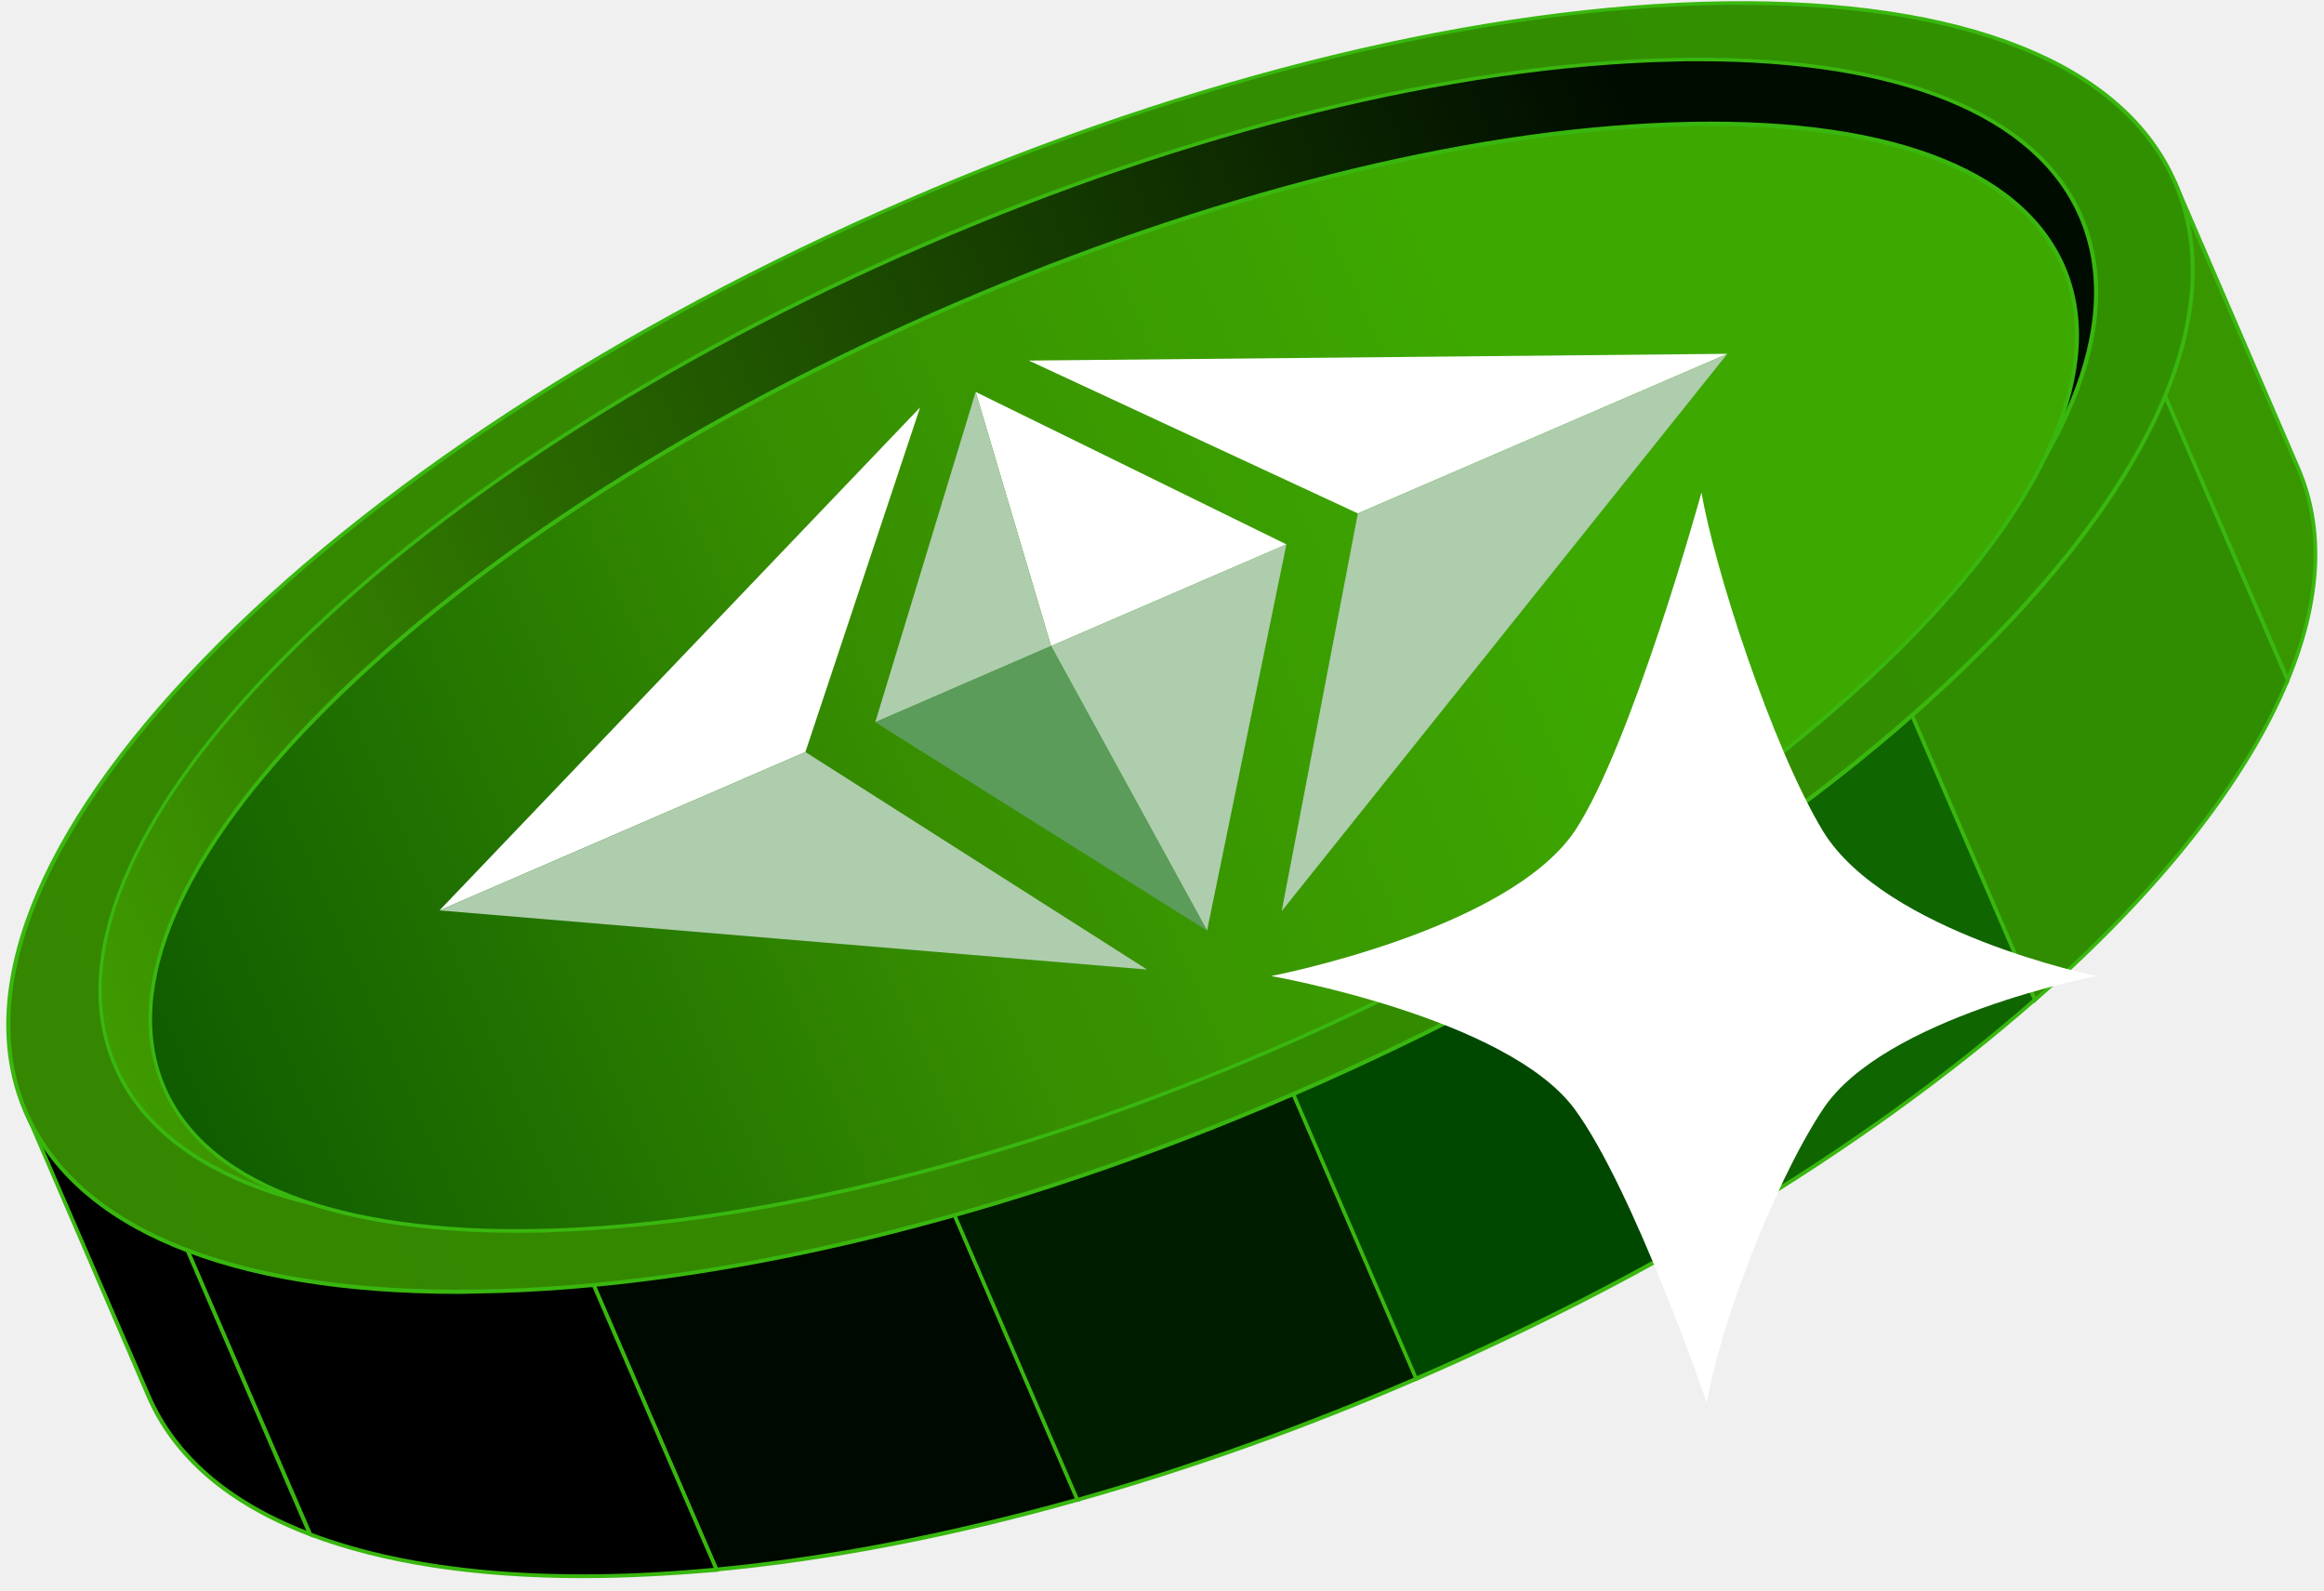
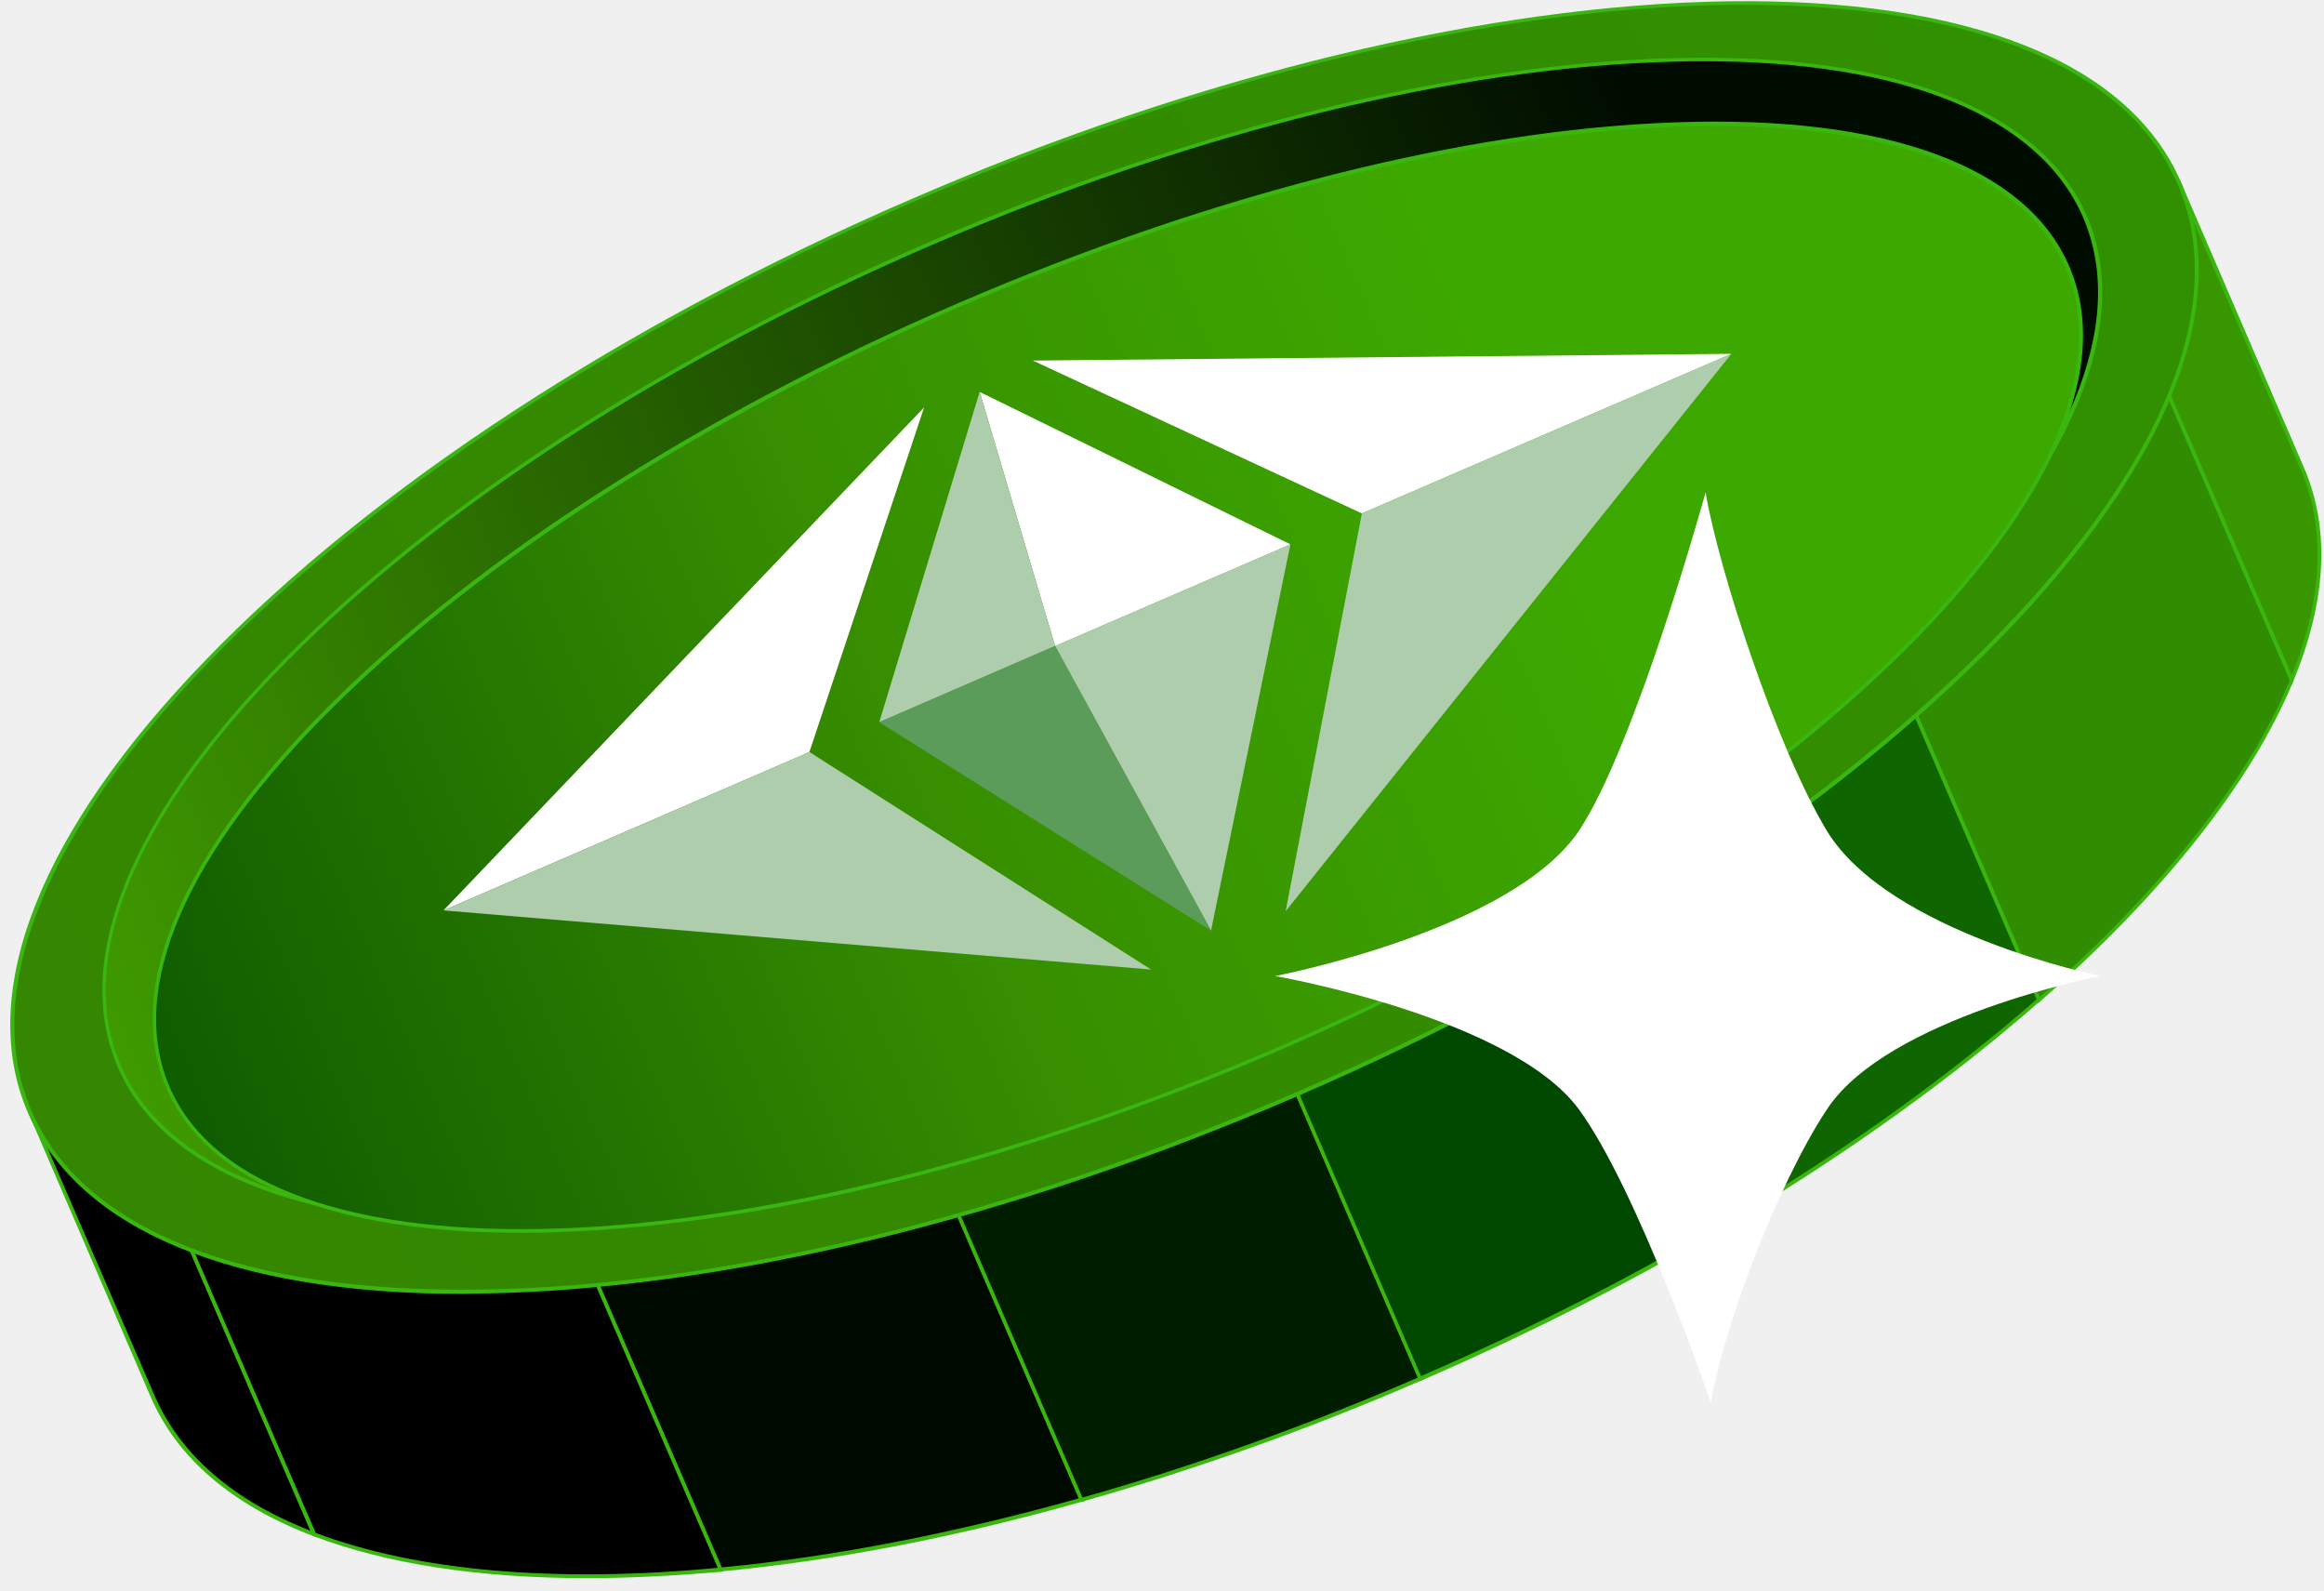
<svg xmlns="http://www.w3.org/2000/svg" width="114" height="78" viewBox="0 0 114 78" fill="none">
-   <g clip-path="url(#clip0_4140_73615)">
-     <path d="M20.195 42.368L35.147 76.983C40.617 76.457 46.594 75.309 52.843 73.556L34.816 31.835C29.267 35.164 24.322 38.747 20.195 42.368Z" fill="#000900" />
-     <path d="M35.088 77.08L35.069 77.022L20.097 42.348L20.156 42.309C24.361 38.63 29.287 35.067 34.796 31.757L34.894 31.699L52.999 73.615L52.902 73.634C46.711 75.386 40.754 76.535 35.185 77.061L35.088 77.08ZM20.312 42.387L35.205 76.866C40.715 76.34 46.594 75.192 52.727 73.478L34.796 31.952C29.345 35.242 24.478 38.747 20.312 42.387Z" fill="#39B70F" />
-     <path d="M34.835 31.836L52.863 73.557C58.256 72.038 63.843 70.052 69.489 67.619L50.546 23.795C44.9 26.229 39.624 28.954 34.835 31.836Z" fill="#001D00" />
-     <path d="M52.804 73.654L52.766 73.576L34.718 31.796L34.796 31.758C39.702 28.818 44.998 26.112 50.527 23.717L50.605 23.678L69.606 67.657L69.528 67.696C63.999 70.091 58.411 72.077 52.902 73.634L52.804 73.654ZM34.952 31.874L52.902 73.44C58.353 71.901 63.882 69.916 69.353 67.56L50.507 23.912C45.037 26.287 39.8 28.954 34.952 31.874Z" fill="#39B70F" />
-     <path d="M1.271 54.516L7.287 68.475C8.611 71.532 11.356 73.79 15.211 75.25L5.477 52.706L1.271 54.516Z" fill="black" />
-     <path d="M15.386 75.406L15.172 75.328C11.181 73.809 8.494 71.512 7.19 68.495L1.155 54.477L5.535 52.589L15.386 75.406ZM1.388 54.575L7.384 68.436C8.65 71.337 11.22 73.576 15.055 75.075L5.438 52.822L1.388 54.575Z" fill="#39B70F" />
-     <path d="M13.342 49.318L5.496 52.705L15.23 75.25C20.253 77.158 27.165 77.742 35.166 76.982L20.214 42.367C17.567 44.684 15.269 47.001 13.342 49.318Z" fill="black" />
-     <path d="M28.586 77.391C23.31 77.391 18.754 76.691 15.172 75.328L15.133 75.308L15.114 75.269L5.36 52.647L13.284 49.221C15.211 46.923 17.528 44.587 20.137 42.29L20.234 42.212L35.283 77.061L35.166 77.08C32.869 77.275 30.669 77.391 28.586 77.391ZM15.289 75.172C20.234 77.041 27.048 77.644 35.01 76.885L20.156 42.504C17.567 44.782 15.289 47.079 13.4 49.357L13.381 49.376H13.361L5.593 52.725L15.289 75.172Z" fill="#39B70F" />
-     <path d="M84.869 14.431L99.821 49.046C105.856 43.75 110.178 38.338 112.222 33.354L102.488 10.809L94.642 14.197C91.625 14.022 88.354 14.1 84.869 14.431Z" fill="#308C00" />
-     <path d="M99.782 49.201L84.733 14.353L84.85 14.333C88.335 14.002 91.605 13.924 94.603 14.1L102.527 10.673L112.32 33.354L112.3 33.393C110.256 38.338 105.973 43.77 99.86 49.123L99.782 49.201ZM85.005 14.508L99.86 48.89C105.876 43.594 110.12 38.221 112.125 33.354L102.449 10.926L94.662 14.294H94.642C91.664 14.119 88.432 14.197 85.005 14.508Z" fill="#39B70F" />
-     <path d="M112.729 22.939L106.713 8.98L102.508 10.79L112.242 33.335C113.799 29.538 114.052 25.995 112.729 22.939Z" fill="#389600" />
-     <path d="M112.222 33.587L102.371 10.751L106.752 8.863L112.806 22.899C114.111 25.898 113.936 29.441 112.3 33.393L112.222 33.587ZM102.605 10.848L112.222 33.101C113.76 29.285 113.897 25.878 112.631 22.958L106.635 9.096L102.605 10.848Z" fill="#39B70F" />
-     <path d="M69.469 67.618C75.115 65.185 80.391 62.459 85.181 59.578L67.172 17.857C61.779 19.375 56.192 21.361 50.546 23.795L69.469 67.618Z" fill="#004800" />
-     <path d="M69.431 67.735L50.429 23.756L50.507 23.717C56.036 21.322 61.624 19.336 67.133 17.779L67.211 17.759L67.25 17.837L85.297 59.636L85.22 59.675C80.314 62.615 75.018 65.321 69.489 67.716L69.431 67.735ZM50.663 23.834L69.509 67.482C74.96 65.126 80.197 62.44 85.064 59.539L67.114 17.974C61.663 19.512 56.134 21.478 50.663 23.834Z" fill="#39B70F" />
-     <path d="M67.173 17.857L85.2 59.578C90.768 56.229 95.713 52.666 99.841 49.045L84.87 14.43C79.399 14.956 73.422 16.104 67.173 17.857Z" fill="#0F6600" />
-     <path d="M85.142 59.714L67.036 17.798L67.133 17.779C73.325 16.027 79.282 14.878 84.85 14.352H84.908L84.928 14.411L99.899 49.084L99.841 49.123C95.635 52.803 90.71 56.365 85.2 59.675L85.142 59.714ZM67.289 17.915L85.22 59.442C90.671 56.171 95.538 52.647 99.704 49.006L84.811 14.528C79.301 15.053 73.422 16.202 67.289 17.915Z" fill="#39B70F" />
-     <path d="M106.694 8.979C111.911 21.089 92.559 41.083 63.434 53.66C34.329 66.236 6.489 66.626 1.252 54.516C-3.966 42.426 15.406 22.413 44.531 9.836C73.636 -2.721 101.476 -3.111 106.694 8.979Z" fill="url(#paint0_linear_4140_73615)" />
-     <path d="M22.531 63.452C11.22 63.452 3.666 60.318 1.174 54.575C-1.376 48.695 1.739 40.771 9.935 32.322C18.112 23.873 30.377 15.871 44.472 9.778C58.567 3.664 72.818 0.238 84.577 0.063C96.375 -0.093 104.26 3.061 106.791 8.94C109.341 14.82 106.226 22.744 98.03 31.193C89.853 39.642 77.588 47.644 63.493 53.737C49.398 59.831 35.166 63.258 23.407 63.433C23.115 63.433 22.823 63.452 22.531 63.452ZM85.434 0.238C85.142 0.238 84.869 0.238 84.577 0.238C72.838 0.394 58.626 3.84 44.569 9.914C15.542 22.471 -3.849 42.446 1.349 54.477C3.861 60.298 11.687 63.413 23.388 63.238C35.127 63.082 49.339 59.636 63.395 53.562C77.452 47.488 89.717 39.486 97.874 31.057C106.031 22.666 109.127 14.839 106.615 9.018C104.162 3.353 96.667 0.238 85.434 0.238Z" fill="#39B70F" />
-     <path d="M102.06 10.634C106.713 21.419 88.899 39.467 62.286 50.973C35.653 62.479 10.305 63.063 5.652 52.277C0.999 41.492 18.793 23.444 45.426 11.938C72.059 0.432 97.407 -0.152 102.06 10.634Z" fill="url(#paint1_linear_4140_73615)" />
-     <path d="M24.419 60.084C14.413 60.084 7.735 57.339 5.574 52.316C3.316 47.06 6.216 39.973 13.751 32.322C21.265 24.69 32.518 17.428 45.407 11.861C58.295 6.293 71.3 3.1 82.007 2.847C92.754 2.594 99.899 5.358 102.177 10.595C104.435 15.852 101.534 22.938 94 30.589C86.485 38.221 75.232 45.483 62.344 51.051C49.456 56.619 36.451 59.812 25.743 60.065C25.276 60.084 24.848 60.084 24.419 60.084ZM83.312 3.002C82.883 3.002 82.436 3.002 81.988 3.022C71.3 3.275 58.334 6.468 45.465 12.036C32.596 17.584 21.382 24.827 13.867 32.439C6.372 40.032 3.491 47.06 5.73 52.238C7.871 57.203 14.491 59.889 24.4 59.889C24.828 59.889 25.276 59.889 25.724 59.87C36.412 59.617 49.378 56.424 62.247 50.875C75.115 45.327 86.329 38.065 93.844 30.453C101.32 22.86 104.221 15.832 101.982 10.653C99.841 5.709 93.221 3.002 83.312 3.002Z" fill="#39B70F" />
-     <path d="M101.203 13.106C105.545 23.172 88.218 40.323 62.481 51.44C36.763 62.556 12.388 63.413 8.027 53.348C3.686 43.282 21.032 26.131 46.75 15.014C72.487 3.898 96.862 3.041 101.203 13.106Z" fill="url(#paint2_linear_4140_73615)" />
-     <path d="M25.334 60.454C16.087 60.454 9.935 57.962 7.969 53.367C5.847 48.461 8.728 41.764 16.067 34.483C23.388 27.241 34.271 20.271 46.73 14.898C59.19 9.524 71.709 6.351 82.007 6.001C92.326 5.631 99.179 8.142 101.301 13.048C103.423 17.954 100.541 24.651 93.202 31.933C85.882 39.175 74.999 46.145 62.539 51.518C50.079 56.891 37.561 60.065 27.262 60.415C26.6 60.454 25.957 60.454 25.334 60.454ZM83.915 6.176C83.292 6.176 82.65 6.195 81.988 6.215C71.709 6.565 59.21 9.738 46.769 15.092C34.349 20.466 23.485 27.416 16.184 34.639C8.903 41.842 6.041 48.481 8.124 53.309C12.446 63.316 36.821 62.44 62.461 51.362C88.101 40.285 105.447 23.133 101.125 13.146C99.159 8.629 93.085 6.176 83.915 6.176Z" fill="#39B70F" />
-     <path d="M84.733 17.351L50.468 17.682L66.608 25.177L84.733 17.351Z" fill="white" />
-     <path d="M63.103 26.696L47.86 19.22L51.559 31.68L63.103 26.696Z" fill="white" />
-     <path d="M47.86 19.22L42.934 35.418L51.559 31.68L47.86 19.22Z" fill="#ADCDAD" />
-     <path d="M45.134 19.979L21.558 44.646L39.508 36.878L45.134 19.979Z" fill="white" />
-     <path d="M62.87 44.684L84.733 17.351L66.608 25.177L62.87 44.684Z" fill="#ADCDAD" />
-     <path d="M51.559 31.679L59.21 45.638L63.103 26.695L51.559 31.679Z" fill="#ADCDAD" />
-     <path d="M42.934 35.417L59.21 45.638L51.559 31.679L42.934 35.417Z" fill="#5B9C5B" />
-     <path d="M21.558 44.646L56.27 47.546L39.508 36.878L21.558 44.646Z" fill="#ADCDAD" />
+   <g clip-path="url(#clip0_7408_54563)">
+     <path d="M20.393 42.368L35.344 76.983C40.815 76.457 46.792 75.309 53.041 73.556L35.013 31.835C29.465 35.165 24.52 38.747 20.393 42.368Z" fill="#000900" />
+     <path d="M35.286 77.08L35.266 77.022L20.295 42.348L20.353 42.309C24.558 38.63 29.484 35.067 34.994 31.757L35.091 31.699L53.197 73.615L53.099 73.634C46.908 75.386 40.951 76.535 35.383 77.061L35.286 77.08ZM20.509 42.387L35.403 76.866C40.912 76.34 46.792 75.192 52.924 73.478L34.994 31.952C29.543 35.242 24.675 38.747 20.509 42.387Z" fill="#39B70F" />
+     <path d="M35.033 31.836L53.061 73.557C58.454 72.038 64.041 70.052 69.687 67.619L50.744 23.795C45.098 26.229 39.822 28.954 35.033 31.836Z" fill="#001D00" />
+     <path d="M53.002 73.654L52.963 73.576L34.916 31.796L34.994 31.758C39.9 28.818 45.195 26.112 50.724 23.717L50.802 23.678L69.804 67.657L69.726 67.696C64.197 70.091 58.609 72.077 53.1 73.634L53.002 73.654ZM35.15 31.874L53.1 73.44C58.551 71.901 64.08 69.916 69.55 67.56L50.705 23.912C45.234 26.287 39.997 28.954 35.15 31.874Z" fill="#39B70F" />
+     <path d="M1.469 54.516L7.485 68.475C8.808 71.532 11.553 73.79 15.408 75.25L5.674 52.706L1.469 54.516Z" fill="black" />
+     <path d="M15.583 75.406L15.369 75.328C11.378 73.809 8.691 71.512 7.387 68.495L1.352 54.477L5.732 52.589L15.583 75.406ZM1.585 54.575L7.581 68.436C8.847 71.337 11.417 73.576 15.252 75.075L5.635 52.822L1.585 54.575Z" fill="#39B70F" />
+     <path d="M13.539 49.318L5.693 52.705L15.428 75.25C20.451 77.158 27.362 77.742 35.363 76.982L20.412 42.367C17.764 44.684 15.467 47.001 13.539 49.318Z" fill="black" />
+     <path d="M28.783 77.391C23.507 77.391 18.951 76.691 15.369 75.328L15.33 75.308L15.31 75.269L5.557 52.647L13.48 49.221C15.408 46.923 17.724 44.587 20.333 42.29L20.431 42.212L35.48 77.06L35.363 77.08C33.066 77.275 30.866 77.391 28.783 77.391ZM15.486 75.172C20.431 77.041 27.245 77.644 35.207 76.885L20.353 42.504C17.763 44.782 15.486 47.079 13.597 49.357L13.578 49.376H13.558L5.79 52.725L15.486 75.172Z" fill="#39B70F" />
+     <path d="M85.066 14.431L100.018 49.046C106.053 43.75 110.375 38.338 112.42 33.354L102.685 10.809L94.84 14.197C91.822 14.022 88.551 14.1 85.066 14.431Z" fill="#308C00" />
+     <path d="M99.981 49.201L84.932 14.353L85.049 14.333C88.533 14.002 91.804 13.924 94.802 14.1L102.726 10.673L112.519 33.354L112.499 33.393C110.455 38.338 106.172 43.77 100.059 49.123L99.981 49.201ZM85.204 14.508L100.059 48.89C106.074 43.594 110.319 38.221 112.324 33.354L102.648 10.926L94.861 14.294H94.841C91.862 14.119 88.631 14.197 85.204 14.508Z" fill="#39B70F" />
+     <path d="M112.924 22.938L106.908 8.979L102.703 10.79L112.437 33.335C113.995 29.538 114.248 25.995 112.924 22.938Z" fill="#389600" />
+     <path d="M112.419 33.587L102.568 10.751L106.949 8.862L113.003 22.899C114.308 25.897 114.133 29.441 112.497 33.393L112.419 33.587ZM102.802 10.848L112.419 33.101C113.957 29.285 114.094 25.878 112.828 22.958L106.832 9.096L102.802 10.848Z" fill="#39B70F" />
+     <path d="M69.668 67.618C75.313 65.185 80.589 62.459 85.379 59.578L67.37 17.857C61.977 19.375 56.39 21.361 50.744 23.795L69.668 67.618Z" fill="#004800" />
+     <path d="M69.628 67.735L50.627 23.756L50.705 23.717C56.234 21.322 61.821 19.336 67.331 17.779L67.409 17.759L67.448 17.837L85.495 59.636L85.417 59.675C80.511 62.615 75.216 65.321 69.687 67.716L69.628 67.735ZM50.861 23.834L69.706 67.482C75.157 65.126 80.394 62.44 85.261 59.539L67.311 17.974C61.86 19.512 56.331 21.478 50.861 23.834Z" fill="#39B70F" />
+     <path d="M67.371 17.857L85.399 59.578C90.967 56.229 95.912 52.666 100.039 49.045L85.068 14.43C79.597 14.956 73.621 16.104 67.371 17.857Z" fill="#0F6600" />
+     <path d="M85.34 59.714L67.234 17.798L67.332 17.779C73.523 16.027 79.48 14.878 85.048 14.352H85.106L85.126 14.411L100.097 49.084L100.039 49.123C95.834 52.803 90.908 56.365 85.398 59.675L85.34 59.714ZM67.487 17.915L85.418 59.441C90.869 56.171 95.736 52.647 99.903 49.006L85.009 14.528C79.499 15.053 73.62 16.202 67.487 17.915Z" fill="#39B70F" />
+     <path d="M106.892 8.979C112.11 21.089 92.758 41.083 63.633 53.659C34.528 66.236 6.688 66.626 1.451 54.516C-3.767 42.426 15.604 22.413 44.729 9.836C73.835 -2.721 101.674 -3.111 106.892 8.979Z" fill="url(#paint0_linear_7408_54563)" />
+     <path d="M22.729 63.452C11.418 63.452 3.864 60.318 1.372 54.575C-1.179 48.695 1.936 40.771 10.133 32.322C18.309 23.873 30.575 15.871 44.67 9.778C58.765 3.664 73.016 0.238 84.775 0.063C96.573 -0.093 104.458 3.061 106.988 8.94C109.539 14.82 106.424 22.744 98.228 31.193C90.051 39.642 77.786 47.644 63.691 53.737C49.595 59.831 35.364 63.258 23.605 63.433C23.313 63.433 23.021 63.452 22.729 63.452ZM85.632 0.238C85.34 0.238 85.067 0.238 84.775 0.238C73.035 0.394 58.823 3.84 44.767 9.914C15.739 22.471 -3.651 42.446 1.547 54.477C4.058 60.298 11.885 63.413 23.585 63.238C35.325 63.082 49.537 59.636 63.593 53.562C77.649 47.488 89.915 39.486 98.072 31.057C106.229 22.666 109.325 14.839 106.813 9.018C104.36 3.353 96.865 0.238 85.632 0.238Z" fill="#39B70F" />
+     <path d="M102.257 10.634C106.91 21.419 89.096 39.467 62.483 50.973C35.85 62.479 10.502 63.063 5.849 52.277C1.196 41.492 18.99 23.444 45.623 11.938C72.256 0.432 97.604 -0.152 102.257 10.634Z" fill="url(#paint1_linear_7408_54563)" />
+     <path d="M24.616 60.084C14.609 60.084 7.931 57.339 5.77 52.316C3.512 47.06 6.413 39.973 13.947 32.322C21.462 24.69 32.715 17.429 45.603 11.861C58.491 6.293 71.496 3.1 82.204 2.847C92.95 2.594 100.095 5.358 102.373 10.595C104.632 15.852 101.731 22.938 94.196 30.589C86.682 38.221 75.429 45.483 62.541 51.051C49.653 56.619 36.648 59.812 25.94 60.065C25.473 60.084 25.044 60.084 24.616 60.084ZM83.508 3.002C83.08 3.002 82.632 3.002 82.184 3.022C71.496 3.275 58.53 6.468 45.661 12.036C32.793 17.584 21.579 24.827 14.064 32.439C6.569 40.032 3.687 47.06 5.926 52.238C8.068 57.203 14.687 59.889 24.596 59.889C25.025 59.889 25.473 59.889 25.92 59.87C36.609 59.617 49.575 56.424 62.443 50.876C75.312 45.327 86.526 38.065 94.041 30.453C101.517 22.86 104.417 15.832 102.179 10.653C100.037 5.709 93.418 3.002 83.508 3.002Z" fill="#39B70F" />
+     <path d="M101.401 13.106C105.742 23.171 88.415 40.323 62.678 51.44C36.96 62.556 12.585 63.413 8.224 53.348C3.883 43.282 21.229 26.131 46.947 15.014C72.685 3.898 97.059 3.041 101.401 13.106Z" fill="url(#paint2_linear_7408_54563)" />
+     <path d="M25.532 60.454C16.285 60.454 10.133 57.962 8.167 53.367C6.045 48.461 8.926 41.764 16.265 34.483C23.586 27.241 34.469 20.271 46.928 14.898C59.388 9.524 71.906 6.351 82.205 6C92.524 5.631 99.377 8.142 101.499 13.048C103.621 17.954 100.739 24.651 93.4 31.933C86.08 39.175 75.197 46.145 62.737 51.518C50.277 56.891 37.759 60.065 27.46 60.415C26.798 60.454 26.155 60.454 25.532 60.454ZM84.113 6.176C83.49 6.176 82.848 6.195 82.186 6.215C71.906 6.565 59.408 9.738 46.967 15.092C34.547 20.466 23.683 27.416 16.382 34.639C9.101 41.842 6.239 48.481 8.322 53.309C12.644 63.316 37.019 62.44 62.659 51.362C88.299 40.285 105.645 23.133 101.323 13.145C99.357 8.629 93.283 6.176 84.113 6.176Z" fill="#39B70F" />
+     <path d="M84.929 17.351L50.664 17.682L66.803 25.177L84.929 17.351Z" fill="white" />
+     <path d="M63.3 26.696L48.057 19.22L51.756 31.68L63.3 26.696Z" fill="white" />
+     <path d="M48.054 19.22L43.129 35.418L51.754 31.68L48.054 19.22Z" fill="#ADCDAD" />
+     <path d="M45.33 19.979L21.754 44.646L39.704 36.878L45.33 19.979Z" fill="white" />
+     <path d="M63.066 44.684L84.93 17.351L66.804 25.177L63.066 44.684Z" fill="#ADCDAD" />
+     <path d="M51.754 31.679L59.405 45.638L63.299 26.695L51.754 31.679Z" fill="#ADCDAD" />
+     <path d="M43.129 35.417L59.405 45.638L51.754 31.679L43.129 35.417Z" fill="#5B9C5B" />
+     <path d="M21.754 44.646L56.466 47.546L39.704 36.878L21.754 44.646Z" fill="#ADCDAD" />
  </g>
-   <path d="M89.422 40.758C86.882 36.533 84.078 27.795 83.465 24.146C83.465 24.146 80.048 36.533 77.245 40.758C73.916 45.656 62.352 47.864 62.352 47.864C62.352 47.864 73.916 49.88 77.245 54.394C80.136 58.331 83.728 68.797 83.728 68.797C84.254 65.436 86.882 58.234 89.422 54.394C92.401 49.88 102.826 47.864 102.826 47.864C102.826 47.864 92.489 45.752 89.422 40.758Z" fill="white" />
+   <path d="M89.622 40.758C87.081 36.533 84.278 27.795 83.664 24.146C83.664 24.146 80.248 36.533 77.444 40.758C74.115 45.656 62.551 47.864 62.551 47.864C62.551 47.864 74.115 49.88 77.444 54.394C80.335 58.331 83.927 68.797 83.927 68.797C84.453 65.436 87.081 58.234 89.622 54.394C92.6 49.88 103.026 47.864 103.026 47.864C103.026 47.864 92.688 45.752 89.622 40.758Z" fill="white" />
  <defs>
-     <linearGradient id="paint0_linear_4140_73615" x1="1.647" y1="54.358" x2="101.894" y2="11.06" gradientUnits="userSpaceOnUse">
+     <linearGradient id="paint0_linear_7408_54563" x1="1.845" y1="54.358" x2="102.093" y2="11.06" gradientUnits="userSpaceOnUse">
      <stop offset="1e-08" stop-color="#358600" />
      <stop offset="1" stop-color="#319000" />
    </linearGradient>
-     <linearGradient id="paint1_linear_4140_73615" x1="1.873" y1="53.909" x2="85.283" y2="17.883" gradientUnits="userSpaceOnUse">
+     <linearGradient id="paint1_linear_7408_54563" x1="2.07" y1="53.909" x2="85.48" y2="17.883" gradientUnits="userSpaceOnUse">
      <stop stop-color="#42A100" />
      <stop offset="1" stop-color="#000C00" />
    </linearGradient>
-     <linearGradient id="paint2_linear_4140_73615" x1="8.836" y1="53.003" x2="75.605" y2="24.164" gradientUnits="userSpaceOnUse">
+     <linearGradient id="paint2_linear_7408_54563" x1="9.034" y1="53.003" x2="75.802" y2="24.164" gradientUnits="userSpaceOnUse">
      <stop stop-color="#105D00" />
      <stop offset="0.536" stop-color="#378E00" />
      <stop offset="1" stop-color="#3DA800" />
    </linearGradient>
-     <clipPath id="clip0_4140_73615">
-       <rect width="113.365" height="77.329" fill="white" transform="translate(0.317383 0.0627747)" />
+     <clipPath id="clip0_7408_54563">
+       <rect width="113.365" height="77.329" fill="white" transform="translate(0.515625 0.0627441)" />
    </clipPath>
  </defs>
</svg>
